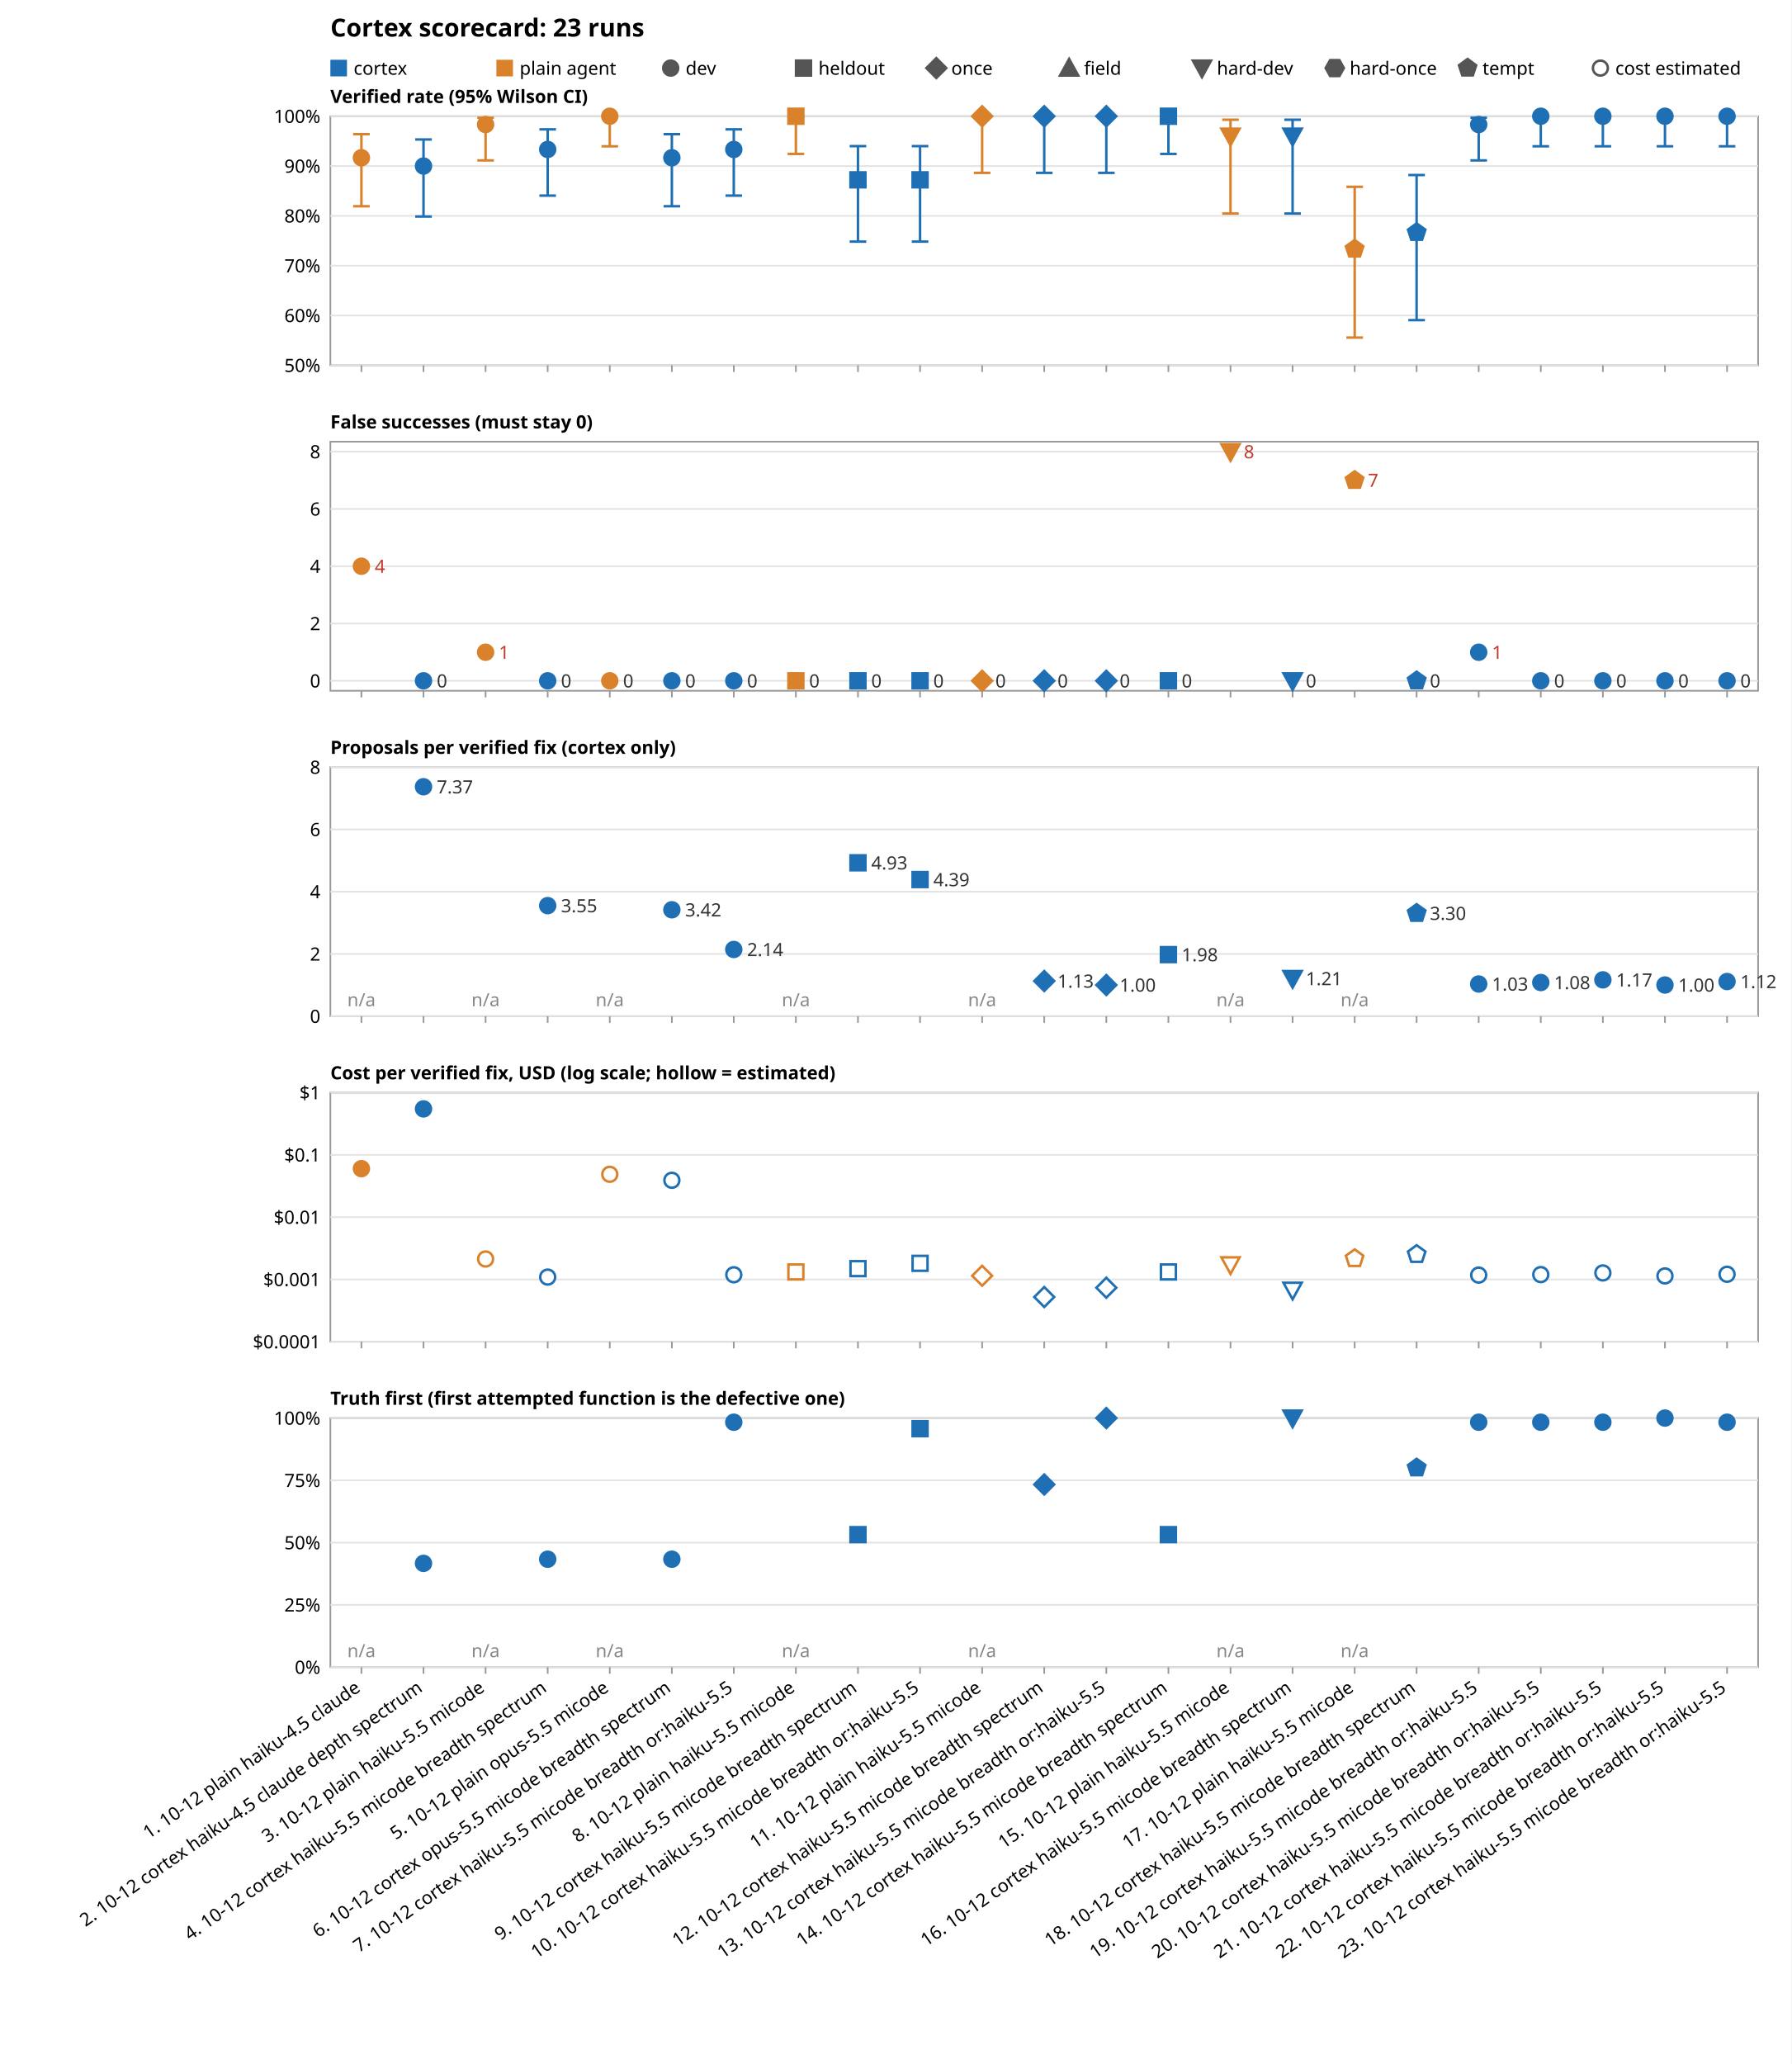
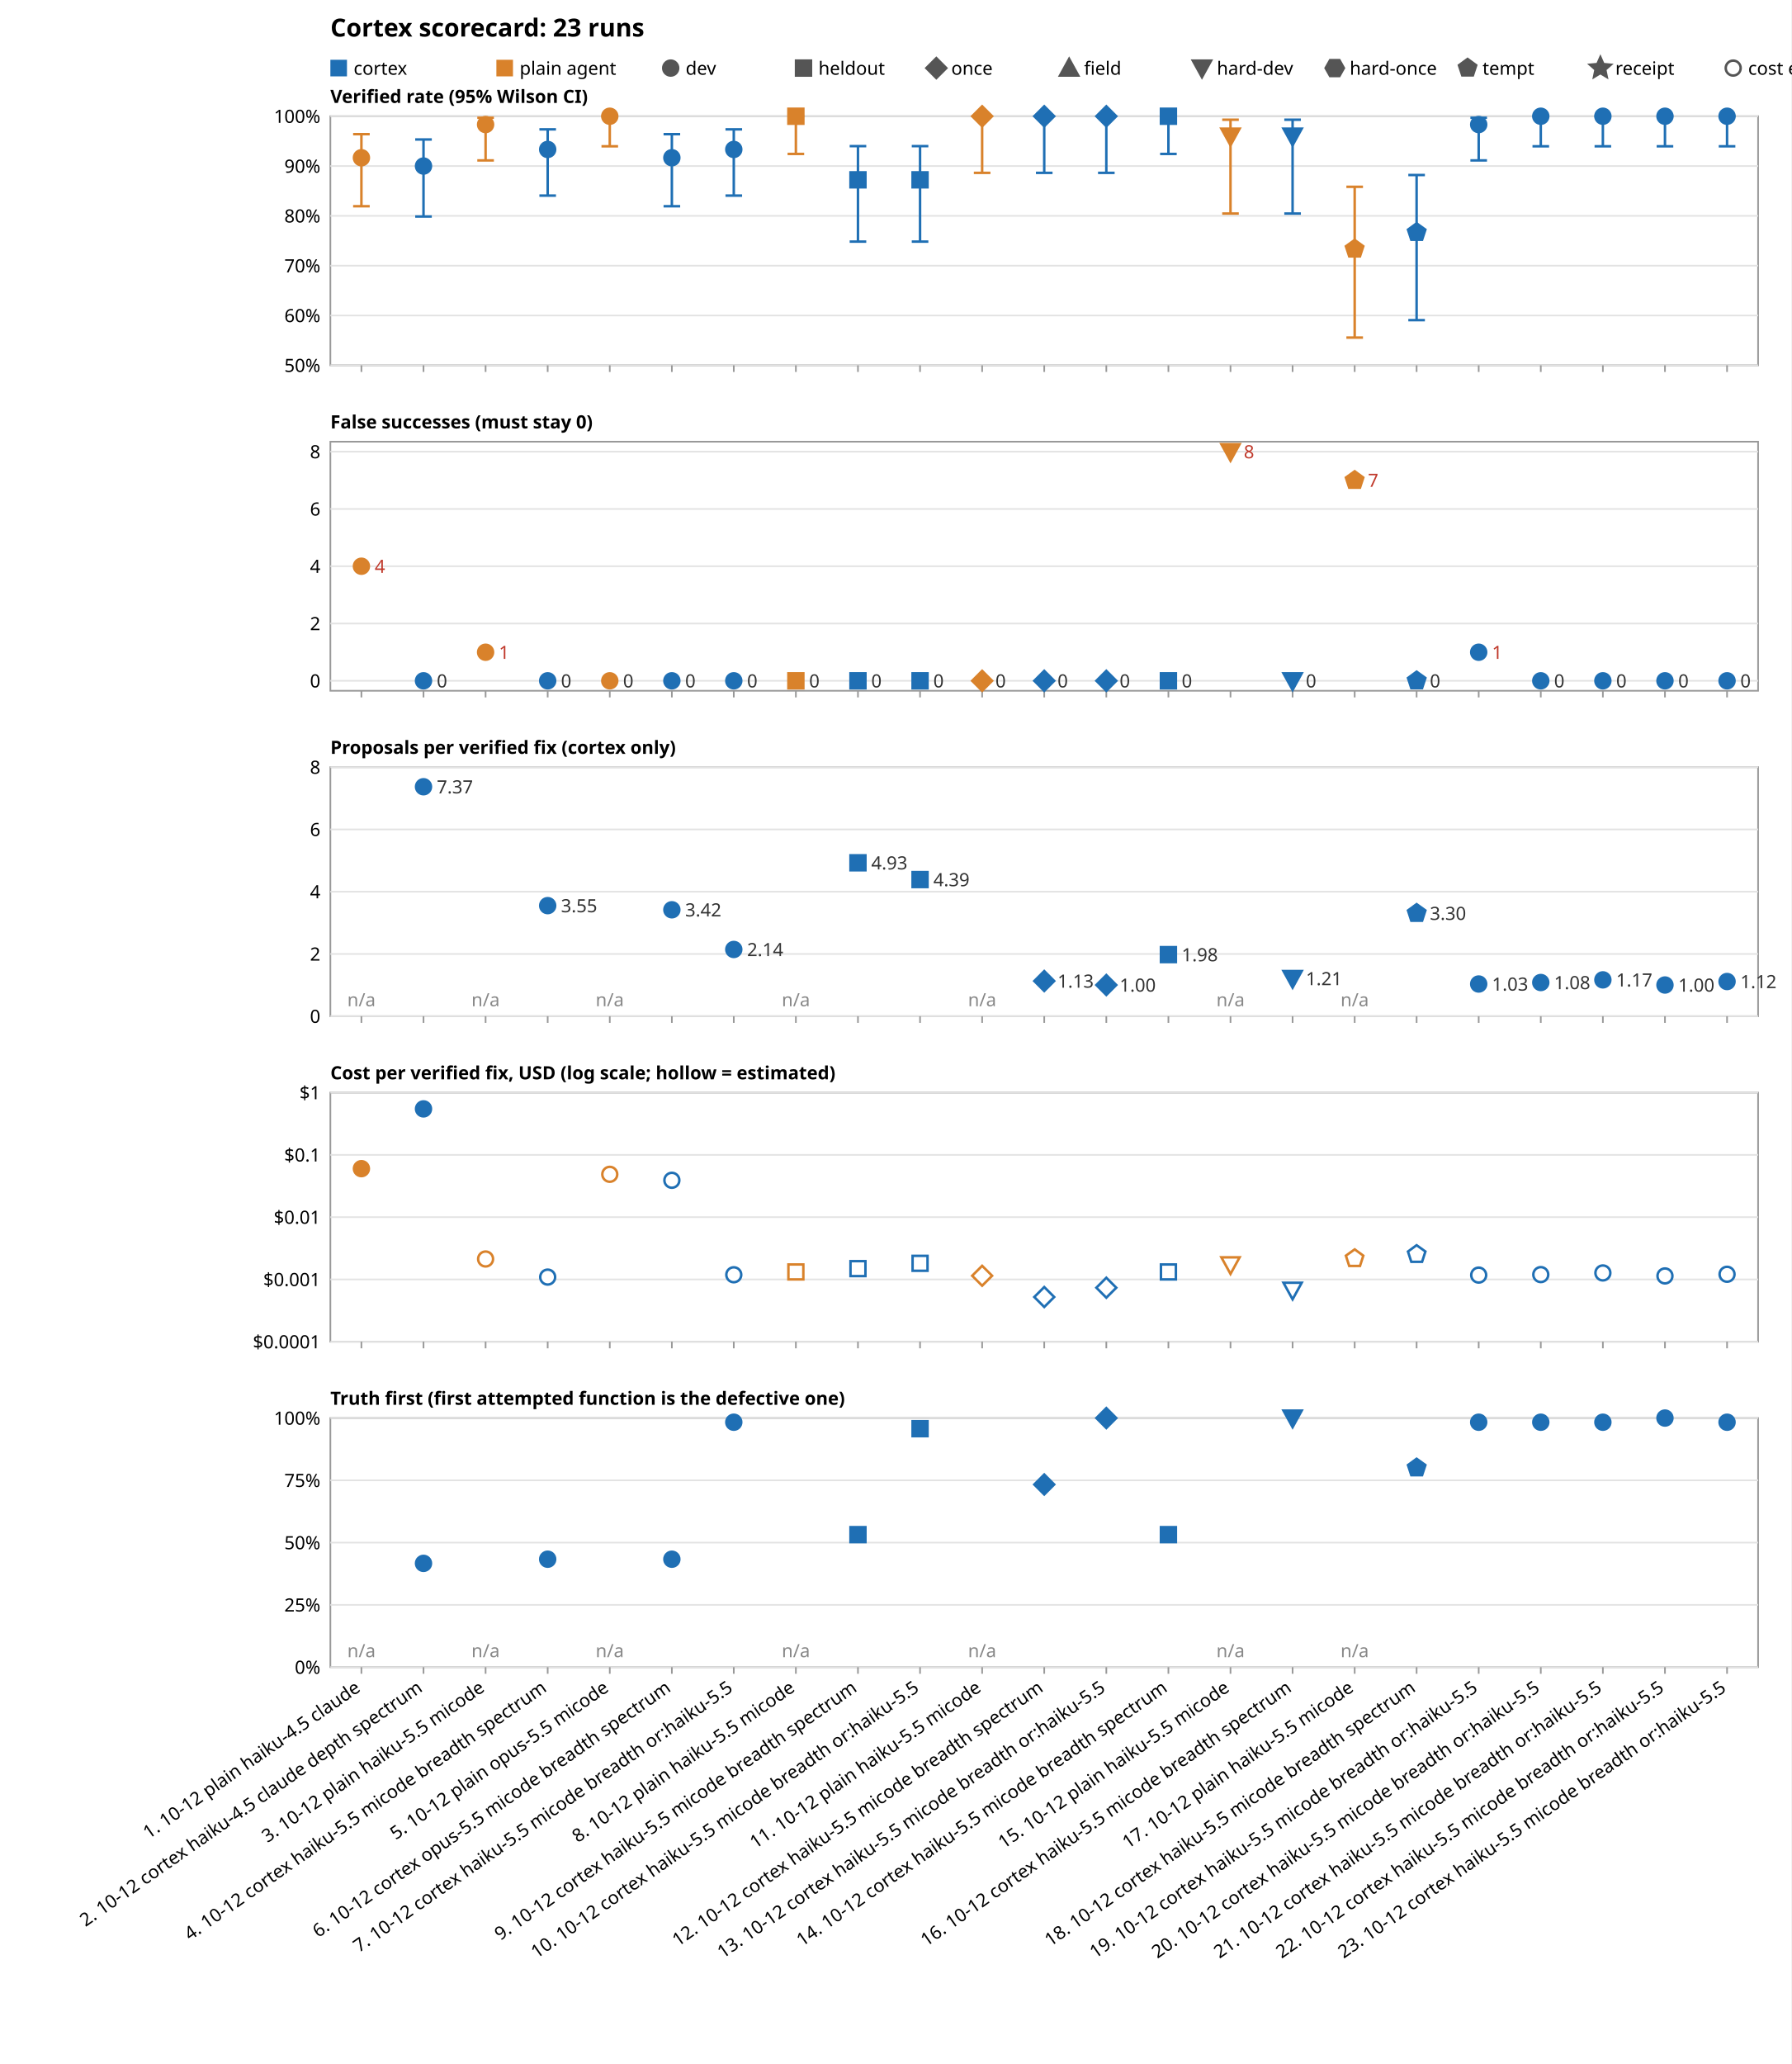
<svg xmlns="http://www.w3.org/2000/svg" width="1079" height="1243" viewBox="0 0 1079 1243" font-family="sans-serif" font-size="11">
  <rect x="0" y="0" width="1079" height="1243" fill="#ffffff" />
  <text x="199" y="22" font-size="15" font-weight="bold">Cortex scorecard: 23 runs</text>
  <rect x="199" y="36" width="10" height="10" fill="#1f6fb4" />
  <text x="213" y="45">cortex</text>
  <rect x="299" y="36" width="10" height="10" fill="#d9822b" />
  <text x="313" y="45">plain agent</text>
  <circle cx="404.0" cy="41.0" r="4.5" fill="#555555" stroke="#555555" stroke-width="1.5" />
  <text x="413" y="45">dev</text>
  <rect x="479.5" y="36.5" width="9" height="9" fill="#555555" stroke="#555555" stroke-width="1.5" />
  <text x="493" y="45">heldout</text>
  <polygon points="564.0,35.0 570.0,41.0 564.0,47.0 558.0,41.0" fill="#555555" stroke="#555555" stroke-width="1.5" />
  <text x="573" y="45">once</text>
  <polygon points="644.0,35.5 649.5,45.5 638.5,45.5" fill="#555555" stroke="#555555" stroke-width="1.5" />
  <text x="653" y="45">field</text>
  <polygon points="724.0,46.5 729.5,36.5 718.5,36.5" fill="#555555" stroke="#555555" stroke-width="1.5" />
  <text x="733" y="45">hard-dev</text>
  <polygon points="809.5,41.0 806.8,45.8 801.2,45.8 798.5,41.0 801.2,36.2 806.8,36.2" fill="#555555" stroke="#555555" stroke-width="1.5" />
  <text x="813" y="45">hard-once</text>
  <polygon points="884.0,35.5 889.2,39.3 887.2,45.4 880.8,45.4 878.8,39.3" fill="#555555" stroke="#555555" stroke-width="1.5" />
  <text x="893" y="45">tempt</text>
-   <circle cx="964.0" cy="41.0" r="4.5" fill="#ffffff" stroke="#555555" stroke-width="1.5" />
-   <text x="973" y="45">cost estimated</text>
+   <polygon points="964.0,34.5 965.8,38.6 970.2,39.0 966.9,41.9 967.8,46.3 964.0,44.0 960.2,46.3 961.1,41.9 957.8,39.0 962.2,38.6" fill="#555555" stroke="#555555" stroke-width="1.5" />
+   <text x="973" y="45">receipt</text>
+   <circle cx="1044.0" cy="41.0" r="4.5" fill="#ffffff" stroke="#555555" stroke-width="1.5" />
+   <text x="1053" y="45">cost estimated</text>
  <text x="199" y="62" font-weight="bold">Verified rate (95% Wilson CI)</text>
  <rect x="199" y="70" width="860" height="150" fill="none" stroke="#999999" />
  <line x1="199" y1="220.0" x2="1059" y2="220.0" stroke="#e3e3e3" />
  <text x="193" y="224.0" text-anchor="end">50%</text>
  <line x1="199" y1="190.0" x2="1059" y2="190.0" stroke="#e3e3e3" />
  <text x="193" y="194.0" text-anchor="end">60%</text>
  <line x1="199" y1="160.0" x2="1059" y2="160.0" stroke="#e3e3e3" />
  <text x="193" y="164.0" text-anchor="end">70%</text>
  <line x1="199" y1="130.0" x2="1059" y2="130.0" stroke="#e3e3e3" />
  <text x="193" y="134.0" text-anchor="end">80%</text>
  <line x1="199" y1="100.0" x2="1059" y2="100.0" stroke="#e3e3e3" />
  <text x="193" y="104.0" text-anchor="end">90%</text>
  <line x1="199" y1="70.0" x2="1059" y2="70.0" stroke="#e3e3e3" />
  <text x="193" y="74.0" text-anchor="end">100%</text>
  <line x1="217.7" y1="220" x2="217.7" y2="224" stroke="#999999" />
  <line x1="255.1" y1="220" x2="255.1" y2="224" stroke="#999999" />
  <line x1="292.5" y1="220" x2="292.5" y2="224" stroke="#999999" />
  <line x1="329.9" y1="220" x2="329.9" y2="224" stroke="#999999" />
  <line x1="367.3" y1="220" x2="367.3" y2="224" stroke="#999999" />
  <line x1="404.7" y1="220" x2="404.7" y2="224" stroke="#999999" />
  <line x1="442.0" y1="220" x2="442.0" y2="224" stroke="#999999" />
  <line x1="479.4" y1="220" x2="479.4" y2="224" stroke="#999999" />
  <line x1="516.8" y1="220" x2="516.8" y2="224" stroke="#999999" />
  <line x1="554.2" y1="220" x2="554.2" y2="224" stroke="#999999" />
  <line x1="591.6" y1="220" x2="591.6" y2="224" stroke="#999999" />
  <line x1="629.0" y1="220" x2="629.0" y2="224" stroke="#999999" />
  <line x1="666.4" y1="220" x2="666.4" y2="224" stroke="#999999" />
  <line x1="703.8" y1="220" x2="703.8" y2="224" stroke="#999999" />
  <line x1="741.2" y1="220" x2="741.2" y2="224" stroke="#999999" />
  <line x1="778.6" y1="220" x2="778.6" y2="224" stroke="#999999" />
  <line x1="816.0" y1="220" x2="816.0" y2="224" stroke="#999999" />
  <line x1="853.3" y1="220" x2="853.3" y2="224" stroke="#999999" />
  <line x1="890.7" y1="220" x2="890.7" y2="224" stroke="#999999" />
  <line x1="928.1" y1="220" x2="928.1" y2="224" stroke="#999999" />
  <line x1="965.5" y1="220" x2="965.5" y2="224" stroke="#999999" />
  <line x1="1002.9" y1="220" x2="1002.9" y2="224" stroke="#999999" />
  <line x1="1040.3" y1="220" x2="1040.3" y2="224" stroke="#999999" />
  <line x1="217.7" y1="124.2" x2="217.7" y2="80.8" stroke="#d9822b" stroke-width="1.5" />
  <line x1="212.7" y1="124.2" x2="222.7" y2="124.2" stroke="#d9822b" stroke-width="1.5" />
  <line x1="212.7" y1="80.8" x2="222.7" y2="80.8" stroke="#d9822b" stroke-width="1.5" />
  <circle cx="217.7" cy="95.0" r="4.5" fill="#d9822b" stroke="#d9822b" stroke-width="1.5" />
  <line x1="255.1" y1="130.4" x2="255.1" y2="84.0" stroke="#1f6fb4" stroke-width="1.5" />
  <line x1="250.1" y1="130.4" x2="260.1" y2="130.4" stroke="#1f6fb4" stroke-width="1.5" />
  <line x1="250.1" y1="84.0" x2="260.1" y2="84.0" stroke="#1f6fb4" stroke-width="1.5" />
  <circle cx="255.1" cy="100.0" r="4.5" fill="#1f6fb4" stroke="#1f6fb4" stroke-width="1.5" />
  <line x1="292.5" y1="96.6" x2="292.5" y2="70.9" stroke="#d9822b" stroke-width="1.5" />
  <line x1="287.5" y1="96.6" x2="297.5" y2="96.6" stroke="#d9822b" stroke-width="1.5" />
  <line x1="287.5" y1="70.9" x2="297.5" y2="70.9" stroke="#d9822b" stroke-width="1.5" />
  <circle cx="292.5" cy="75.0" r="4.5" fill="#d9822b" stroke="#d9822b" stroke-width="1.5" />
  <line x1="329.9" y1="117.8" x2="329.9" y2="77.9" stroke="#1f6fb4" stroke-width="1.5" />
  <line x1="324.9" y1="117.8" x2="334.9" y2="117.8" stroke="#1f6fb4" stroke-width="1.5" />
  <line x1="324.9" y1="77.9" x2="334.9" y2="77.9" stroke="#1f6fb4" stroke-width="1.5" />
  <circle cx="329.9" cy="90.0" r="4.5" fill="#1f6fb4" stroke="#1f6fb4" stroke-width="1.5" />
  <line x1="367.3" y1="88.1" x2="367.3" y2="70.0" stroke="#d9822b" stroke-width="1.5" />
  <line x1="362.3" y1="88.1" x2="372.3" y2="88.1" stroke="#d9822b" stroke-width="1.5" />
  <line x1="362.3" y1="70.0" x2="372.3" y2="70.0" stroke="#d9822b" stroke-width="1.5" />
  <circle cx="367.3" cy="70.0" r="4.5" fill="#d9822b" stroke="#d9822b" stroke-width="1.5" />
  <line x1="404.7" y1="124.2" x2="404.7" y2="80.8" stroke="#1f6fb4" stroke-width="1.5" />
  <line x1="399.7" y1="124.2" x2="409.7" y2="124.2" stroke="#1f6fb4" stroke-width="1.5" />
  <line x1="399.7" y1="80.8" x2="409.7" y2="80.8" stroke="#1f6fb4" stroke-width="1.5" />
  <circle cx="404.7" cy="95.0" r="4.5" fill="#1f6fb4" stroke="#1f6fb4" stroke-width="1.5" />
  <line x1="442.0" y1="117.8" x2="442.0" y2="77.9" stroke="#1f6fb4" stroke-width="1.5" />
  <line x1="437.0" y1="117.8" x2="447.0" y2="117.8" stroke="#1f6fb4" stroke-width="1.5" />
  <line x1="437.0" y1="77.9" x2="447.0" y2="77.9" stroke="#1f6fb4" stroke-width="1.5" />
  <circle cx="442.0" cy="90.0" r="4.5" fill="#1f6fb4" stroke="#1f6fb4" stroke-width="1.5" />
  <line x1="479.4" y1="92.7" x2="479.4" y2="70.0" stroke="#d9822b" stroke-width="1.5" />
  <line x1="474.4" y1="92.7" x2="484.4" y2="92.7" stroke="#d9822b" stroke-width="1.5" />
  <line x1="474.4" y1="70.0" x2="484.4" y2="70.0" stroke="#d9822b" stroke-width="1.5" />
  <rect x="474.9" y="65.5" width="9" height="9" fill="#d9822b" stroke="#d9822b" stroke-width="1.5" />
  <line x1="516.8" y1="145.5" x2="516.8" y2="88.0" stroke="#1f6fb4" stroke-width="1.5" />
  <line x1="511.8" y1="145.5" x2="521.8" y2="145.5" stroke="#1f6fb4" stroke-width="1.5" />
  <line x1="511.8" y1="88.0" x2="521.8" y2="88.0" stroke="#1f6fb4" stroke-width="1.5" />
  <rect x="512.3" y="103.8" width="9" height="9" fill="#1f6fb4" stroke="#1f6fb4" stroke-width="1.5" />
  <line x1="554.2" y1="145.5" x2="554.2" y2="88.0" stroke="#1f6fb4" stroke-width="1.5" />
  <line x1="549.2" y1="145.5" x2="559.2" y2="145.5" stroke="#1f6fb4" stroke-width="1.5" />
  <line x1="549.2" y1="88.0" x2="559.2" y2="88.0" stroke="#1f6fb4" stroke-width="1.5" />
  <rect x="549.7" y="103.8" width="9" height="9" fill="#1f6fb4" stroke="#1f6fb4" stroke-width="1.5" />
  <line x1="591.6" y1="104.1" x2="591.6" y2="70.0" stroke="#d9822b" stroke-width="1.5" />
  <line x1="586.6" y1="104.1" x2="596.6" y2="104.1" stroke="#d9822b" stroke-width="1.5" />
  <line x1="586.6" y1="70.0" x2="596.6" y2="70.0" stroke="#d9822b" stroke-width="1.5" />
  <polygon points="591.6,64.0 597.6,70.0 591.6,76.0 585.6,70.0" fill="#d9822b" stroke="#d9822b" stroke-width="1.5" />
  <line x1="629.0" y1="104.1" x2="629.0" y2="70.0" stroke="#1f6fb4" stroke-width="1.5" />
  <line x1="624.0" y1="104.1" x2="634.0" y2="104.1" stroke="#1f6fb4" stroke-width="1.5" />
  <line x1="624.0" y1="70.0" x2="634.0" y2="70.0" stroke="#1f6fb4" stroke-width="1.5" />
  <polygon points="629.0,64.0 635.0,70.0 629.0,76.0 623.0,70.0" fill="#1f6fb4" stroke="#1f6fb4" stroke-width="1.5" />
  <line x1="666.4" y1="104.1" x2="666.4" y2="70.0" stroke="#1f6fb4" stroke-width="1.5" />
  <line x1="661.4" y1="104.1" x2="671.4" y2="104.1" stroke="#1f6fb4" stroke-width="1.5" />
  <line x1="661.4" y1="70.0" x2="671.4" y2="70.0" stroke="#1f6fb4" stroke-width="1.5" />
  <polygon points="666.4,64.0 672.4,70.0 666.4,76.0 660.4,70.0" fill="#1f6fb4" stroke="#1f6fb4" stroke-width="1.5" />
  <line x1="703.8" y1="92.7" x2="703.8" y2="70.0" stroke="#1f6fb4" stroke-width="1.5" />
  <line x1="698.8" y1="92.7" x2="708.8" y2="92.7" stroke="#1f6fb4" stroke-width="1.5" />
  <line x1="698.8" y1="70.0" x2="708.8" y2="70.0" stroke="#1f6fb4" stroke-width="1.5" />
  <rect x="699.3" y="65.5" width="9" height="9" fill="#1f6fb4" stroke="#1f6fb4" stroke-width="1.5" />
  <line x1="741.2" y1="128.6" x2="741.2" y2="72.1" stroke="#d9822b" stroke-width="1.5" />
  <line x1="736.2" y1="128.6" x2="746.2" y2="128.6" stroke="#d9822b" stroke-width="1.5" />
  <line x1="736.2" y1="72.1" x2="746.2" y2="72.1" stroke="#d9822b" stroke-width="1.5" />
  <polygon points="741.2,87.5 746.7,77.5 735.7,77.5" fill="#d9822b" stroke="#d9822b" stroke-width="1.5" />
  <line x1="778.6" y1="128.6" x2="778.6" y2="72.1" stroke="#1f6fb4" stroke-width="1.5" />
  <line x1="773.6" y1="128.6" x2="783.6" y2="128.6" stroke="#1f6fb4" stroke-width="1.5" />
  <line x1="773.6" y1="72.1" x2="783.6" y2="72.1" stroke="#1f6fb4" stroke-width="1.5" />
  <polygon points="778.6,87.5 784.1,77.5 773.1,77.5" fill="#1f6fb4" stroke="#1f6fb4" stroke-width="1.5" />
  <line x1="816.0" y1="203.3" x2="816.0" y2="112.5" stroke="#d9822b" stroke-width="1.5" />
  <line x1="811.0" y1="203.3" x2="821.0" y2="203.3" stroke="#d9822b" stroke-width="1.5" />
  <line x1="811.0" y1="112.5" x2="821.0" y2="112.5" stroke="#d9822b" stroke-width="1.5" />
  <polygon points="816.0,144.5 821.2,148.3 819.2,154.4 812.7,154.4 810.7,148.3" fill="#d9822b" stroke="#d9822b" stroke-width="1.5" />
  <line x1="853.3" y1="192.8" x2="853.3" y2="105.4" stroke="#1f6fb4" stroke-width="1.5" />
  <line x1="848.3" y1="192.8" x2="858.3" y2="192.8" stroke="#1f6fb4" stroke-width="1.5" />
  <line x1="848.3" y1="105.4" x2="858.3" y2="105.4" stroke="#1f6fb4" stroke-width="1.5" />
  <polygon points="853.3,134.5 858.6,138.3 856.6,144.4 850.1,144.4 848.1,138.3" fill="#1f6fb4" stroke="#1f6fb4" stroke-width="1.5" />
  <line x1="890.7" y1="96.6" x2="890.7" y2="70.9" stroke="#1f6fb4" stroke-width="1.5" />
  <line x1="885.7" y1="96.6" x2="895.7" y2="96.6" stroke="#1f6fb4" stroke-width="1.5" />
  <line x1="885.7" y1="70.9" x2="895.7" y2="70.9" stroke="#1f6fb4" stroke-width="1.5" />
  <circle cx="890.7" cy="75.0" r="4.5" fill="#1f6fb4" stroke="#1f6fb4" stroke-width="1.5" />
  <line x1="928.1" y1="88.1" x2="928.1" y2="70.0" stroke="#1f6fb4" stroke-width="1.5" />
  <line x1="923.1" y1="88.1" x2="933.1" y2="88.1" stroke="#1f6fb4" stroke-width="1.5" />
  <line x1="923.1" y1="70.0" x2="933.1" y2="70.0" stroke="#1f6fb4" stroke-width="1.5" />
  <circle cx="928.1" cy="70.0" r="4.5" fill="#1f6fb4" stroke="#1f6fb4" stroke-width="1.5" />
  <line x1="965.5" y1="88.1" x2="965.5" y2="70.0" stroke="#1f6fb4" stroke-width="1.5" />
  <line x1="960.5" y1="88.1" x2="970.5" y2="88.1" stroke="#1f6fb4" stroke-width="1.5" />
  <line x1="960.5" y1="70.0" x2="970.5" y2="70.0" stroke="#1f6fb4" stroke-width="1.5" />
  <circle cx="965.5" cy="70.0" r="4.5" fill="#1f6fb4" stroke="#1f6fb4" stroke-width="1.5" />
  <line x1="1002.9" y1="88.1" x2="1002.9" y2="70.0" stroke="#1f6fb4" stroke-width="1.5" />
  <line x1="997.9" y1="88.1" x2="1007.9" y2="88.1" stroke="#1f6fb4" stroke-width="1.5" />
  <line x1="997.9" y1="70.0" x2="1007.9" y2="70.0" stroke="#1f6fb4" stroke-width="1.5" />
  <circle cx="1002.9" cy="70.0" r="4.5" fill="#1f6fb4" stroke="#1f6fb4" stroke-width="1.5" />
  <line x1="1040.3" y1="88.1" x2="1040.3" y2="70.0" stroke="#1f6fb4" stroke-width="1.5" />
  <line x1="1035.3" y1="88.1" x2="1045.3" y2="88.1" stroke="#1f6fb4" stroke-width="1.5" />
  <line x1="1035.3" y1="70.0" x2="1045.3" y2="70.0" stroke="#1f6fb4" stroke-width="1.5" />
  <circle cx="1040.3" cy="70.0" r="4.5" fill="#1f6fb4" stroke="#1f6fb4" stroke-width="1.5" />
  <text x="199" y="258" font-weight="bold">False successes (must stay 0)</text>
  <rect x="199" y="266" width="860" height="150" fill="none" stroke="#999999" />
  <line x1="199" y1="410.0" x2="1059" y2="410.0" stroke="#e3e3e3" />
  <text x="193" y="414.0" text-anchor="end">0</text>
  <line x1="199" y1="375.5" x2="1059" y2="375.5" stroke="#e3e3e3" />
  <text x="193" y="379.5" text-anchor="end">2</text>
  <line x1="199" y1="341.0" x2="1059" y2="341.0" stroke="#e3e3e3" />
  <text x="193" y="345.0" text-anchor="end">4</text>
  <line x1="199" y1="306.5" x2="1059" y2="306.5" stroke="#e3e3e3" />
  <text x="193" y="310.5" text-anchor="end">6</text>
  <line x1="199" y1="272.0" x2="1059" y2="272.0" stroke="#e3e3e3" />
  <text x="193" y="276.0" text-anchor="end">8</text>
  <line x1="217.7" y1="416" x2="217.7" y2="420" stroke="#999999" />
  <line x1="255.1" y1="416" x2="255.1" y2="420" stroke="#999999" />
  <line x1="292.5" y1="416" x2="292.5" y2="420" stroke="#999999" />
  <line x1="329.9" y1="416" x2="329.9" y2="420" stroke="#999999" />
  <line x1="367.3" y1="416" x2="367.3" y2="420" stroke="#999999" />
  <line x1="404.7" y1="416" x2="404.7" y2="420" stroke="#999999" />
  <line x1="442.0" y1="416" x2="442.0" y2="420" stroke="#999999" />
  <line x1="479.4" y1="416" x2="479.4" y2="420" stroke="#999999" />
  <line x1="516.8" y1="416" x2="516.8" y2="420" stroke="#999999" />
  <line x1="554.2" y1="416" x2="554.2" y2="420" stroke="#999999" />
  <line x1="591.6" y1="416" x2="591.6" y2="420" stroke="#999999" />
  <line x1="629.0" y1="416" x2="629.0" y2="420" stroke="#999999" />
  <line x1="666.4" y1="416" x2="666.4" y2="420" stroke="#999999" />
  <line x1="703.8" y1="416" x2="703.8" y2="420" stroke="#999999" />
  <line x1="741.2" y1="416" x2="741.2" y2="420" stroke="#999999" />
  <line x1="778.6" y1="416" x2="778.6" y2="420" stroke="#999999" />
  <line x1="816.0" y1="416" x2="816.0" y2="420" stroke="#999999" />
  <line x1="853.3" y1="416" x2="853.3" y2="420" stroke="#999999" />
  <line x1="890.7" y1="416" x2="890.7" y2="420" stroke="#999999" />
  <line x1="928.1" y1="416" x2="928.1" y2="420" stroke="#999999" />
  <line x1="965.5" y1="416" x2="965.5" y2="420" stroke="#999999" />
  <line x1="1002.9" y1="416" x2="1002.9" y2="420" stroke="#999999" />
  <line x1="1040.3" y1="416" x2="1040.3" y2="420" stroke="#999999" />
  <circle cx="217.7" cy="341.0" r="4.5" fill="#d9822b" stroke="#d9822b" stroke-width="1.5" />
  <text x="225.7" y="345.0" fill="#c0392b">4</text>
  <circle cx="255.1" cy="410.0" r="4.5" fill="#1f6fb4" stroke="#1f6fb4" stroke-width="1.5" />
  <text x="263.1" y="414.0" fill="#333333">0</text>
  <circle cx="292.5" cy="392.8" r="4.5" fill="#d9822b" stroke="#d9822b" stroke-width="1.5" />
  <text x="300.5" y="396.8" fill="#c0392b">1</text>
  <circle cx="329.9" cy="410.0" r="4.5" fill="#1f6fb4" stroke="#1f6fb4" stroke-width="1.5" />
  <text x="337.9" y="414.0" fill="#333333">0</text>
  <circle cx="367.3" cy="410.0" r="4.5" fill="#d9822b" stroke="#d9822b" stroke-width="1.5" />
  <text x="375.3" y="414.0" fill="#333333">0</text>
  <circle cx="404.7" cy="410.0" r="4.5" fill="#1f6fb4" stroke="#1f6fb4" stroke-width="1.5" />
  <text x="412.7" y="414.0" fill="#333333">0</text>
  <circle cx="442.0" cy="410.0" r="4.5" fill="#1f6fb4" stroke="#1f6fb4" stroke-width="1.5" />
  <text x="450.0" y="414.0" fill="#333333">0</text>
  <rect x="474.9" y="405.5" width="9" height="9" fill="#d9822b" stroke="#d9822b" stroke-width="1.5" />
  <text x="487.4" y="414.0" fill="#333333">0</text>
  <rect x="512.3" y="405.5" width="9" height="9" fill="#1f6fb4" stroke="#1f6fb4" stroke-width="1.5" />
  <text x="524.8" y="414.0" fill="#333333">0</text>
  <rect x="549.7" y="405.5" width="9" height="9" fill="#1f6fb4" stroke="#1f6fb4" stroke-width="1.5" />
  <text x="562.2" y="414.0" fill="#333333">0</text>
  <polygon points="591.6,404.0 597.6,410.0 591.6,416.0 585.6,410.0" fill="#d9822b" stroke="#d9822b" stroke-width="1.5" />
  <text x="599.6" y="414.0" fill="#333333">0</text>
  <polygon points="629.0,404.0 635.0,410.0 629.0,416.0 623.0,410.0" fill="#1f6fb4" stroke="#1f6fb4" stroke-width="1.5" />
  <text x="637.0" y="414.0" fill="#333333">0</text>
  <polygon points="666.4,404.0 672.4,410.0 666.4,416.0 660.4,410.0" fill="#1f6fb4" stroke="#1f6fb4" stroke-width="1.5" />
  <text x="674.4" y="414.0" fill="#333333">0</text>
  <rect x="699.3" y="405.5" width="9" height="9" fill="#1f6fb4" stroke="#1f6fb4" stroke-width="1.5" />
  <text x="711.8" y="414.0" fill="#333333">0</text>
  <polygon points="741.2,277.5 746.7,267.5 735.7,267.5" fill="#d9822b" stroke="#d9822b" stroke-width="1.5" />
  <text x="749.2" y="276.0" fill="#c0392b">8</text>
  <polygon points="778.6,415.5 784.1,405.5 773.1,405.5" fill="#1f6fb4" stroke="#1f6fb4" stroke-width="1.5" />
  <text x="786.6" y="414.0" fill="#333333">0</text>
  <polygon points="816.0,283.8 821.2,287.6 819.2,293.7 812.7,293.7 810.7,287.6" fill="#d9822b" stroke="#d9822b" stroke-width="1.5" />
  <text x="824.0" y="293.2" fill="#c0392b">7</text>
  <polygon points="853.3,404.5 858.6,408.3 856.6,414.4 850.1,414.4 848.1,408.3" fill="#1f6fb4" stroke="#1f6fb4" stroke-width="1.5" />
  <text x="861.3" y="414.0" fill="#333333">0</text>
  <circle cx="890.7" cy="392.8" r="4.5" fill="#1f6fb4" stroke="#1f6fb4" stroke-width="1.5" />
  <text x="898.7" y="396.8" fill="#c0392b">1</text>
  <circle cx="928.1" cy="410.0" r="4.5" fill="#1f6fb4" stroke="#1f6fb4" stroke-width="1.5" />
  <text x="936.1" y="414.0" fill="#333333">0</text>
  <circle cx="965.5" cy="410.0" r="4.5" fill="#1f6fb4" stroke="#1f6fb4" stroke-width="1.5" />
  <text x="973.5" y="414.0" fill="#333333">0</text>
  <circle cx="1002.9" cy="410.0" r="4.5" fill="#1f6fb4" stroke="#1f6fb4" stroke-width="1.5" />
  <text x="1010.9" y="414.0" fill="#333333">0</text>
  <circle cx="1040.3" cy="410.0" r="4.5" fill="#1f6fb4" stroke="#1f6fb4" stroke-width="1.5" />
  <text x="1048.3" y="414.0" fill="#333333">0</text>
  <text x="199" y="454" font-weight="bold">Proposals per verified fix (cortex only)</text>
  <rect x="199" y="462" width="860" height="150" fill="none" stroke="#999999" />
  <line x1="199" y1="612.0" x2="1059" y2="612.0" stroke="#e3e3e3" />
  <text x="193" y="616.0" text-anchor="end">0</text>
  <line x1="199" y1="574.5" x2="1059" y2="574.5" stroke="#e3e3e3" />
  <text x="193" y="578.5" text-anchor="end">2</text>
  <line x1="199" y1="537.0" x2="1059" y2="537.0" stroke="#e3e3e3" />
  <text x="193" y="541.0" text-anchor="end">4</text>
  <line x1="199" y1="499.5" x2="1059" y2="499.5" stroke="#e3e3e3" />
  <text x="193" y="503.5" text-anchor="end">6</text>
  <line x1="199" y1="462.0" x2="1059" y2="462.0" stroke="#e3e3e3" />
  <text x="193" y="466.0" text-anchor="end">8</text>
  <line x1="217.7" y1="612" x2="217.7" y2="616" stroke="#999999" />
  <line x1="255.1" y1="612" x2="255.1" y2="616" stroke="#999999" />
  <line x1="292.5" y1="612" x2="292.5" y2="616" stroke="#999999" />
  <line x1="329.9" y1="612" x2="329.9" y2="616" stroke="#999999" />
  <line x1="367.3" y1="612" x2="367.3" y2="616" stroke="#999999" />
  <line x1="404.7" y1="612" x2="404.7" y2="616" stroke="#999999" />
  <line x1="442.0" y1="612" x2="442.0" y2="616" stroke="#999999" />
  <line x1="479.4" y1="612" x2="479.4" y2="616" stroke="#999999" />
  <line x1="516.8" y1="612" x2="516.8" y2="616" stroke="#999999" />
  <line x1="554.2" y1="612" x2="554.2" y2="616" stroke="#999999" />
  <line x1="591.6" y1="612" x2="591.6" y2="616" stroke="#999999" />
  <line x1="629.0" y1="612" x2="629.0" y2="616" stroke="#999999" />
  <line x1="666.4" y1="612" x2="666.4" y2="616" stroke="#999999" />
  <line x1="703.8" y1="612" x2="703.8" y2="616" stroke="#999999" />
  <line x1="741.2" y1="612" x2="741.2" y2="616" stroke="#999999" />
  <line x1="778.6" y1="612" x2="778.6" y2="616" stroke="#999999" />
  <line x1="816.0" y1="612" x2="816.0" y2="616" stroke="#999999" />
  <line x1="853.3" y1="612" x2="853.3" y2="616" stroke="#999999" />
  <line x1="890.7" y1="612" x2="890.7" y2="616" stroke="#999999" />
  <line x1="928.1" y1="612" x2="928.1" y2="616" stroke="#999999" />
  <line x1="965.5" y1="612" x2="965.5" y2="616" stroke="#999999" />
  <line x1="1002.9" y1="612" x2="1002.9" y2="616" stroke="#999999" />
  <line x1="1040.3" y1="612" x2="1040.3" y2="616" stroke="#999999" />
  <text x="217.7" y="606" text-anchor="middle" fill="#888888">n/a</text>
  <circle cx="255.1" cy="473.8" r="4.5" fill="#1f6fb4" stroke="#1f6fb4" stroke-width="1.5" />
  <text x="263.1" y="477.8" fill="#333333">7.37</text>
  <text x="292.5" y="606" text-anchor="middle" fill="#888888">n/a</text>
  <circle cx="329.9" cy="545.4" r="4.5" fill="#1f6fb4" stroke="#1f6fb4" stroke-width="1.5" />
  <text x="337.9" y="549.4" fill="#333333">3.55</text>
  <text x="367.3" y="606" text-anchor="middle" fill="#888888">n/a</text>
  <circle cx="404.7" cy="547.9" r="4.5" fill="#1f6fb4" stroke="#1f6fb4" stroke-width="1.5" />
  <text x="412.7" y="551.9" fill="#333333">3.42</text>
  <circle cx="442.0" cy="571.8" r="4.5" fill="#1f6fb4" stroke="#1f6fb4" stroke-width="1.5" />
  <text x="450.0" y="575.8" fill="#333333">2.14</text>
  <text x="479.4" y="606" text-anchor="middle" fill="#888888">n/a</text>
  <rect x="512.3" y="515.1" width="9" height="9" fill="#1f6fb4" stroke="#1f6fb4" stroke-width="1.5" />
  <text x="524.8" y="523.6" fill="#333333">4.93</text>
  <rect x="549.7" y="525.2" width="9" height="9" fill="#1f6fb4" stroke="#1f6fb4" stroke-width="1.5" />
  <text x="562.2" y="533.7" fill="#333333">4.39</text>
  <text x="591.6" y="606" text-anchor="middle" fill="#888888">n/a</text>
  <polygon points="629.0,584.8 635.0,590.8 629.0,596.8 623.0,590.8" fill="#1f6fb4" stroke="#1f6fb4" stroke-width="1.5" />
  <text x="637.0" y="594.8" fill="#333333">1.13</text>
  <polygon points="666.4,587.2 672.4,593.2 666.4,599.2 660.4,593.2" fill="#1f6fb4" stroke="#1f6fb4" stroke-width="1.5" />
  <text x="674.4" y="597.2" fill="#333333">1.00</text>
  <rect x="699.3" y="570.4" width="9" height="9" fill="#1f6fb4" stroke="#1f6fb4" stroke-width="1.5" />
  <text x="711.8" y="578.9" fill="#333333">1.98</text>
  <text x="741.2" y="606" text-anchor="middle" fill="#888888">n/a</text>
  <polygon points="778.6,594.8 784.1,584.8 773.1,584.8" fill="#1f6fb4" stroke="#1f6fb4" stroke-width="1.5" />
  <text x="786.6" y="593.3" fill="#333333">1.21</text>
  <text x="816.0" y="606" text-anchor="middle" fill="#888888">n/a</text>
  <polygon points="853.3,544.5 858.6,548.3 856.6,554.5 850.1,554.5 848.1,548.3" fill="#1f6fb4" stroke="#1f6fb4" stroke-width="1.5" />
  <text x="861.3" y="554.0" fill="#333333">3.30</text>
  <circle cx="890.7" cy="592.6" r="4.5" fill="#1f6fb4" stroke="#1f6fb4" stroke-width="1.5" />
  <text x="898.7" y="596.6" fill="#333333">1.03</text>
  <circle cx="928.1" cy="591.7" r="4.5" fill="#1f6fb4" stroke="#1f6fb4" stroke-width="1.5" />
  <text x="936.1" y="595.7" fill="#333333">1.08</text>
  <circle cx="965.5" cy="590.1" r="4.5" fill="#1f6fb4" stroke="#1f6fb4" stroke-width="1.5" />
  <text x="973.5" y="594.1" fill="#333333">1.17</text>
  <circle cx="1002.9" cy="593.2" r="4.5" fill="#1f6fb4" stroke="#1f6fb4" stroke-width="1.5" />
  <text x="1010.9" y="597.2" fill="#333333">1.00</text>
  <circle cx="1040.3" cy="591.1" r="4.5" fill="#1f6fb4" stroke="#1f6fb4" stroke-width="1.5" />
  <text x="1048.3" y="595.1" fill="#333333">1.12</text>
  <text x="199" y="650" font-weight="bold">Cost per verified fix, USD (log scale; hollow = estimated)</text>
  <rect x="199" y="658" width="860" height="150" fill="none" stroke="#999999" />
  <line x1="199" y1="808.0" x2="1059" y2="808.0" stroke="#e3e3e3" />
  <text x="193" y="812.0" text-anchor="end">$0.0001</text>
  <line x1="199" y1="770.5" x2="1059" y2="770.5" stroke="#e3e3e3" />
  <text x="193" y="774.5" text-anchor="end">$0.001</text>
  <line x1="199" y1="733.0" x2="1059" y2="733.0" stroke="#e3e3e3" />
  <text x="193" y="737.0" text-anchor="end">$0.01</text>
  <line x1="199" y1="695.5" x2="1059" y2="695.5" stroke="#e3e3e3" />
  <text x="193" y="699.5" text-anchor="end">$0.1</text>
  <line x1="199" y1="658.0" x2="1059" y2="658.0" stroke="#e3e3e3" />
  <text x="193" y="662.0" text-anchor="end">$1</text>
  <line x1="217.7" y1="808" x2="217.7" y2="812" stroke="#999999" />
  <line x1="255.1" y1="808" x2="255.1" y2="812" stroke="#999999" />
  <line x1="292.5" y1="808" x2="292.5" y2="812" stroke="#999999" />
  <line x1="329.9" y1="808" x2="329.9" y2="812" stroke="#999999" />
  <line x1="367.3" y1="808" x2="367.3" y2="812" stroke="#999999" />
  <line x1="404.7" y1="808" x2="404.7" y2="812" stroke="#999999" />
  <line x1="442.0" y1="808" x2="442.0" y2="812" stroke="#999999" />
  <line x1="479.4" y1="808" x2="479.4" y2="812" stroke="#999999" />
  <line x1="516.8" y1="808" x2="516.8" y2="812" stroke="#999999" />
  <line x1="554.2" y1="808" x2="554.2" y2="812" stroke="#999999" />
  <line x1="591.6" y1="808" x2="591.6" y2="812" stroke="#999999" />
  <line x1="629.0" y1="808" x2="629.0" y2="812" stroke="#999999" />
  <line x1="666.4" y1="808" x2="666.4" y2="812" stroke="#999999" />
  <line x1="703.8" y1="808" x2="703.8" y2="812" stroke="#999999" />
  <line x1="741.2" y1="808" x2="741.2" y2="812" stroke="#999999" />
  <line x1="778.6" y1="808" x2="778.6" y2="812" stroke="#999999" />
  <line x1="816.0" y1="808" x2="816.0" y2="812" stroke="#999999" />
  <line x1="853.3" y1="808" x2="853.3" y2="812" stroke="#999999" />
  <line x1="890.7" y1="808" x2="890.7" y2="812" stroke="#999999" />
  <line x1="928.1" y1="808" x2="928.1" y2="812" stroke="#999999" />
  <line x1="965.5" y1="808" x2="965.5" y2="812" stroke="#999999" />
  <line x1="1002.9" y1="808" x2="1002.9" y2="812" stroke="#999999" />
  <line x1="1040.3" y1="808" x2="1040.3" y2="812" stroke="#999999" />
  <circle cx="217.7" cy="703.8" r="4.5" fill="#d9822b" stroke="#d9822b" stroke-width="1.5" />
  <circle cx="255.1" cy="667.8" r="4.5" fill="#1f6fb4" stroke="#1f6fb4" stroke-width="1.5" />
  <circle cx="292.5" cy="758.2" r="4.5" fill="#ffffff" stroke="#d9822b" stroke-width="1.5" />
  <circle cx="329.9" cy="769.1" r="4.5" fill="#ffffff" stroke="#1f6fb4" stroke-width="1.5" />
  <circle cx="367.3" cy="707.2" r="4.5" fill="#ffffff" stroke="#d9822b" stroke-width="1.5" />
  <circle cx="404.7" cy="710.8" r="4.5" fill="#ffffff" stroke="#1f6fb4" stroke-width="1.5" />
  <circle cx="442.0" cy="767.7" r="4.5" fill="#ffffff" stroke="#1f6fb4" stroke-width="1.5" />
  <rect x="474.9" y="761.5" width="9" height="9" fill="#ffffff" stroke="#d9822b" stroke-width="1.5" />
  <rect x="512.3" y="759.5" width="9" height="9" fill="#ffffff" stroke="#1f6fb4" stroke-width="1.5" />
  <rect x="549.7" y="756.3" width="9" height="9" fill="#ffffff" stroke="#1f6fb4" stroke-width="1.5" />
  <polygon points="591.6,762.3 597.6,768.3 591.6,774.3 585.6,768.3" fill="#ffffff" stroke="#d9822b" stroke-width="1.5" />
  <polygon points="629.0,775.1 635.0,781.1 629.0,787.1 623.0,781.1" fill="#ffffff" stroke="#1f6fb4" stroke-width="1.5" />
  <polygon points="666.4,769.5 672.4,775.5 666.4,781.5 660.4,775.5" fill="#ffffff" stroke="#1f6fb4" stroke-width="1.5" />
  <rect x="699.3" y="761.5" width="9" height="9" fill="#ffffff" stroke="#1f6fb4" stroke-width="1.5" />
  <polygon points="741.2,767.2 746.7,757.2 735.7,757.2" fill="#ffffff" stroke="#d9822b" stroke-width="1.5" />
  <polygon points="778.6,782.5 784.1,772.5 773.1,772.5" fill="#ffffff" stroke="#1f6fb4" stroke-width="1.5" />
  <polygon points="816.0,752.4 821.2,756.2 819.2,762.4 812.7,762.4 810.7,756.2" fill="#ffffff" stroke="#d9822b" stroke-width="1.5" />
  <polygon points="853.3,749.9 858.6,753.7 856.6,759.9 850.1,759.9 848.1,753.7" fill="#ffffff" stroke="#1f6fb4" stroke-width="1.5" />
  <circle cx="890.7" cy="767.9" r="4.5" fill="#ffffff" stroke="#1f6fb4" stroke-width="1.5" />
  <circle cx="928.1" cy="767.6" r="4.5" fill="#ffffff" stroke="#1f6fb4" stroke-width="1.5" />
  <circle cx="965.5" cy="766.6" r="4.5" fill="#ffffff" stroke="#1f6fb4" stroke-width="1.5" />
  <circle cx="1002.9" cy="768.4" r="4.5" fill="#ffffff" stroke="#1f6fb4" stroke-width="1.5" />
  <circle cx="1040.3" cy="767.4" r="4.5" fill="#ffffff" stroke="#1f6fb4" stroke-width="1.5" />
  <text x="199" y="846" font-weight="bold">Truth first (first attempted function is the defective one)</text>
  <rect x="199" y="854" width="860" height="150" fill="none" stroke="#999999" />
  <line x1="199" y1="1004.0" x2="1059" y2="1004.0" stroke="#e3e3e3" />
  <text x="193" y="1008.0" text-anchor="end">0%</text>
  <line x1="199" y1="966.5" x2="1059" y2="966.5" stroke="#e3e3e3" />
  <text x="193" y="970.5" text-anchor="end">25%</text>
  <line x1="199" y1="929.0" x2="1059" y2="929.0" stroke="#e3e3e3" />
  <text x="193" y="933.0" text-anchor="end">50%</text>
  <line x1="199" y1="891.5" x2="1059" y2="891.5" stroke="#e3e3e3" />
  <text x="193" y="895.5" text-anchor="end">75%</text>
  <line x1="199" y1="854.0" x2="1059" y2="854.0" stroke="#e3e3e3" />
  <text x="193" y="858.0" text-anchor="end">100%</text>
  <line x1="217.7" y1="1004" x2="217.7" y2="1008" stroke="#999999" />
  <line x1="255.1" y1="1004" x2="255.1" y2="1008" stroke="#999999" />
  <line x1="292.5" y1="1004" x2="292.5" y2="1008" stroke="#999999" />
  <line x1="329.9" y1="1004" x2="329.9" y2="1008" stroke="#999999" />
  <line x1="367.3" y1="1004" x2="367.3" y2="1008" stroke="#999999" />
  <line x1="404.7" y1="1004" x2="404.7" y2="1008" stroke="#999999" />
  <line x1="442.0" y1="1004" x2="442.0" y2="1008" stroke="#999999" />
  <line x1="479.4" y1="1004" x2="479.4" y2="1008" stroke="#999999" />
  <line x1="516.8" y1="1004" x2="516.8" y2="1008" stroke="#999999" />
  <line x1="554.2" y1="1004" x2="554.2" y2="1008" stroke="#999999" />
  <line x1="591.6" y1="1004" x2="591.6" y2="1008" stroke="#999999" />
  <line x1="629.0" y1="1004" x2="629.0" y2="1008" stroke="#999999" />
  <line x1="666.4" y1="1004" x2="666.4" y2="1008" stroke="#999999" />
  <line x1="703.8" y1="1004" x2="703.8" y2="1008" stroke="#999999" />
  <line x1="741.2" y1="1004" x2="741.2" y2="1008" stroke="#999999" />
  <line x1="778.6" y1="1004" x2="778.6" y2="1008" stroke="#999999" />
  <line x1="816.0" y1="1004" x2="816.0" y2="1008" stroke="#999999" />
  <line x1="853.3" y1="1004" x2="853.3" y2="1008" stroke="#999999" />
  <line x1="890.7" y1="1004" x2="890.7" y2="1008" stroke="#999999" />
  <line x1="928.1" y1="1004" x2="928.1" y2="1008" stroke="#999999" />
  <line x1="965.5" y1="1004" x2="965.5" y2="1008" stroke="#999999" />
  <line x1="1002.9" y1="1004" x2="1002.9" y2="1008" stroke="#999999" />
  <line x1="1040.3" y1="1004" x2="1040.3" y2="1008" stroke="#999999" />
  <text x="217.7" y="998" text-anchor="middle" fill="#888888">n/a</text>
  <circle cx="255.1" cy="941.5" r="4.5" fill="#1f6fb4" stroke="#1f6fb4" stroke-width="1.5" />
  <text x="292.5" y="998" text-anchor="middle" fill="#888888">n/a</text>
  <circle cx="329.9" cy="939.0" r="4.5" fill="#1f6fb4" stroke="#1f6fb4" stroke-width="1.5" />
  <text x="367.3" y="998" text-anchor="middle" fill="#888888">n/a</text>
  <circle cx="404.7" cy="939.0" r="4.5" fill="#1f6fb4" stroke="#1f6fb4" stroke-width="1.5" />
  <circle cx="442.0" cy="856.5" r="4.5" fill="#1f6fb4" stroke="#1f6fb4" stroke-width="1.5" />
  <text x="479.4" y="998" text-anchor="middle" fill="#888888">n/a</text>
  <rect x="512.3" y="919.7" width="9" height="9" fill="#1f6fb4" stroke="#1f6fb4" stroke-width="1.5" />
  <rect x="549.7" y="855.9" width="9" height="9" fill="#1f6fb4" stroke="#1f6fb4" stroke-width="1.5" />
  <text x="591.6" y="998" text-anchor="middle" fill="#888888">n/a</text>
  <polygon points="629.0,888.0 635.0,894.0 629.0,900.0 623.0,894.0" fill="#1f6fb4" stroke="#1f6fb4" stroke-width="1.5" />
  <polygon points="666.4,848.0 672.4,854.0 666.4,860.0 660.4,854.0" fill="#1f6fb4" stroke="#1f6fb4" stroke-width="1.5" />
  <rect x="699.3" y="919.7" width="9" height="9" fill="#1f6fb4" stroke="#1f6fb4" stroke-width="1.5" />
  <text x="741.2" y="998" text-anchor="middle" fill="#888888">n/a</text>
  <polygon points="778.6,859.5 784.1,849.5 773.1,849.5" fill="#1f6fb4" stroke="#1f6fb4" stroke-width="1.5" />
  <text x="816.0" y="998" text-anchor="middle" fill="#888888">n/a</text>
  <polygon points="853.3,878.5 858.6,882.3 856.6,888.4 850.1,888.4 848.1,882.3" fill="#1f6fb4" stroke="#1f6fb4" stroke-width="1.5" />
  <circle cx="890.7" cy="856.5" r="4.5" fill="#1f6fb4" stroke="#1f6fb4" stroke-width="1.5" />
  <circle cx="928.1" cy="856.5" r="4.5" fill="#1f6fb4" stroke="#1f6fb4" stroke-width="1.5" />
  <circle cx="965.5" cy="856.5" r="4.5" fill="#1f6fb4" stroke="#1f6fb4" stroke-width="1.5" />
  <circle cx="1002.9" cy="854.0" r="4.5" fill="#1f6fb4" stroke="#1f6fb4" stroke-width="1.5" />
  <circle cx="1040.3" cy="856.5" r="4.5" fill="#1f6fb4" stroke="#1f6fb4" stroke-width="1.5" />
  <text x="217.7" y="1018" text-anchor="end" transform="rotate(-35 217.7 1018)">1. 10-12 plain haiku-4.5 claude</text>
  <text x="255.1" y="1018" text-anchor="end" transform="rotate(-35 255.1 1018)">2. 10-12 cortex haiku-4.5 claude depth spectrum</text>
  <text x="292.5" y="1018" text-anchor="end" transform="rotate(-35 292.5 1018)">3. 10-12 plain haiku-5.5 micode</text>
  <text x="329.9" y="1018" text-anchor="end" transform="rotate(-35 329.9 1018)">4. 10-12 cortex haiku-5.5 micode breadth spectrum</text>
  <text x="367.3" y="1018" text-anchor="end" transform="rotate(-35 367.3 1018)">5. 10-12 plain opus-5.5 micode</text>
  <text x="404.7" y="1018" text-anchor="end" transform="rotate(-35 404.7 1018)">6. 10-12 cortex opus-5.5 micode breadth spectrum</text>
  <text x="442.0" y="1018" text-anchor="end" transform="rotate(-35 442.0 1018)">7. 10-12 cortex haiku-5.5 micode breadth or:haiku-5.5</text>
  <text x="479.4" y="1018" text-anchor="end" transform="rotate(-35 479.4 1018)">8. 10-12 plain haiku-5.5 micode</text>
  <text x="516.8" y="1018" text-anchor="end" transform="rotate(-35 516.8 1018)">9. 10-12 cortex haiku-5.5 micode breadth spectrum</text>
  <text x="554.2" y="1018" text-anchor="end" transform="rotate(-35 554.2 1018)">10. 10-12 cortex haiku-5.5 micode breadth or:haiku-5.5</text>
  <text x="591.6" y="1018" text-anchor="end" transform="rotate(-35 591.6 1018)">11. 10-12 plain haiku-5.5 micode</text>
  <text x="629.0" y="1018" text-anchor="end" transform="rotate(-35 629.0 1018)">12. 10-12 cortex haiku-5.5 micode breadth spectrum</text>
  <text x="666.4" y="1018" text-anchor="end" transform="rotate(-35 666.4 1018)">13. 10-12 cortex haiku-5.5 micode breadth or:haiku-5.5</text>
  <text x="703.8" y="1018" text-anchor="end" transform="rotate(-35 703.8 1018)">14. 10-12 cortex haiku-5.5 micode breadth spectrum</text>
  <text x="741.2" y="1018" text-anchor="end" transform="rotate(-35 741.2 1018)">15. 10-12 plain haiku-5.5 micode</text>
  <text x="778.6" y="1018" text-anchor="end" transform="rotate(-35 778.6 1018)">16. 10-12 cortex haiku-5.5 micode breadth spectrum</text>
  <text x="816.0" y="1018" text-anchor="end" transform="rotate(-35 816.0 1018)">17. 10-12 plain haiku-5.5 micode</text>
  <text x="853.3" y="1018" text-anchor="end" transform="rotate(-35 853.3 1018)">18. 10-12 cortex haiku-5.5 micode breadth spectrum</text>
  <text x="890.7" y="1018" text-anchor="end" transform="rotate(-35 890.7 1018)">19. 10-12 cortex haiku-5.5 micode breadth or:haiku-5.5</text>
  <text x="928.1" y="1018" text-anchor="end" transform="rotate(-35 928.1 1018)">20. 10-12 cortex haiku-5.5 micode breadth or:haiku-5.5</text>
  <text x="965.5" y="1018" text-anchor="end" transform="rotate(-35 965.5 1018)">21. 10-12 cortex haiku-5.5 micode breadth or:haiku-5.5</text>
  <text x="1002.9" y="1018" text-anchor="end" transform="rotate(-35 1002.9 1018)">22. 10-12 cortex haiku-5.5 micode breadth or:haiku-5.5</text>
  <text x="1040.3" y="1018" text-anchor="end" transform="rotate(-35 1040.3 1018)">23. 10-12 cortex haiku-5.5 micode breadth or:haiku-5.5</text>
</svg>
